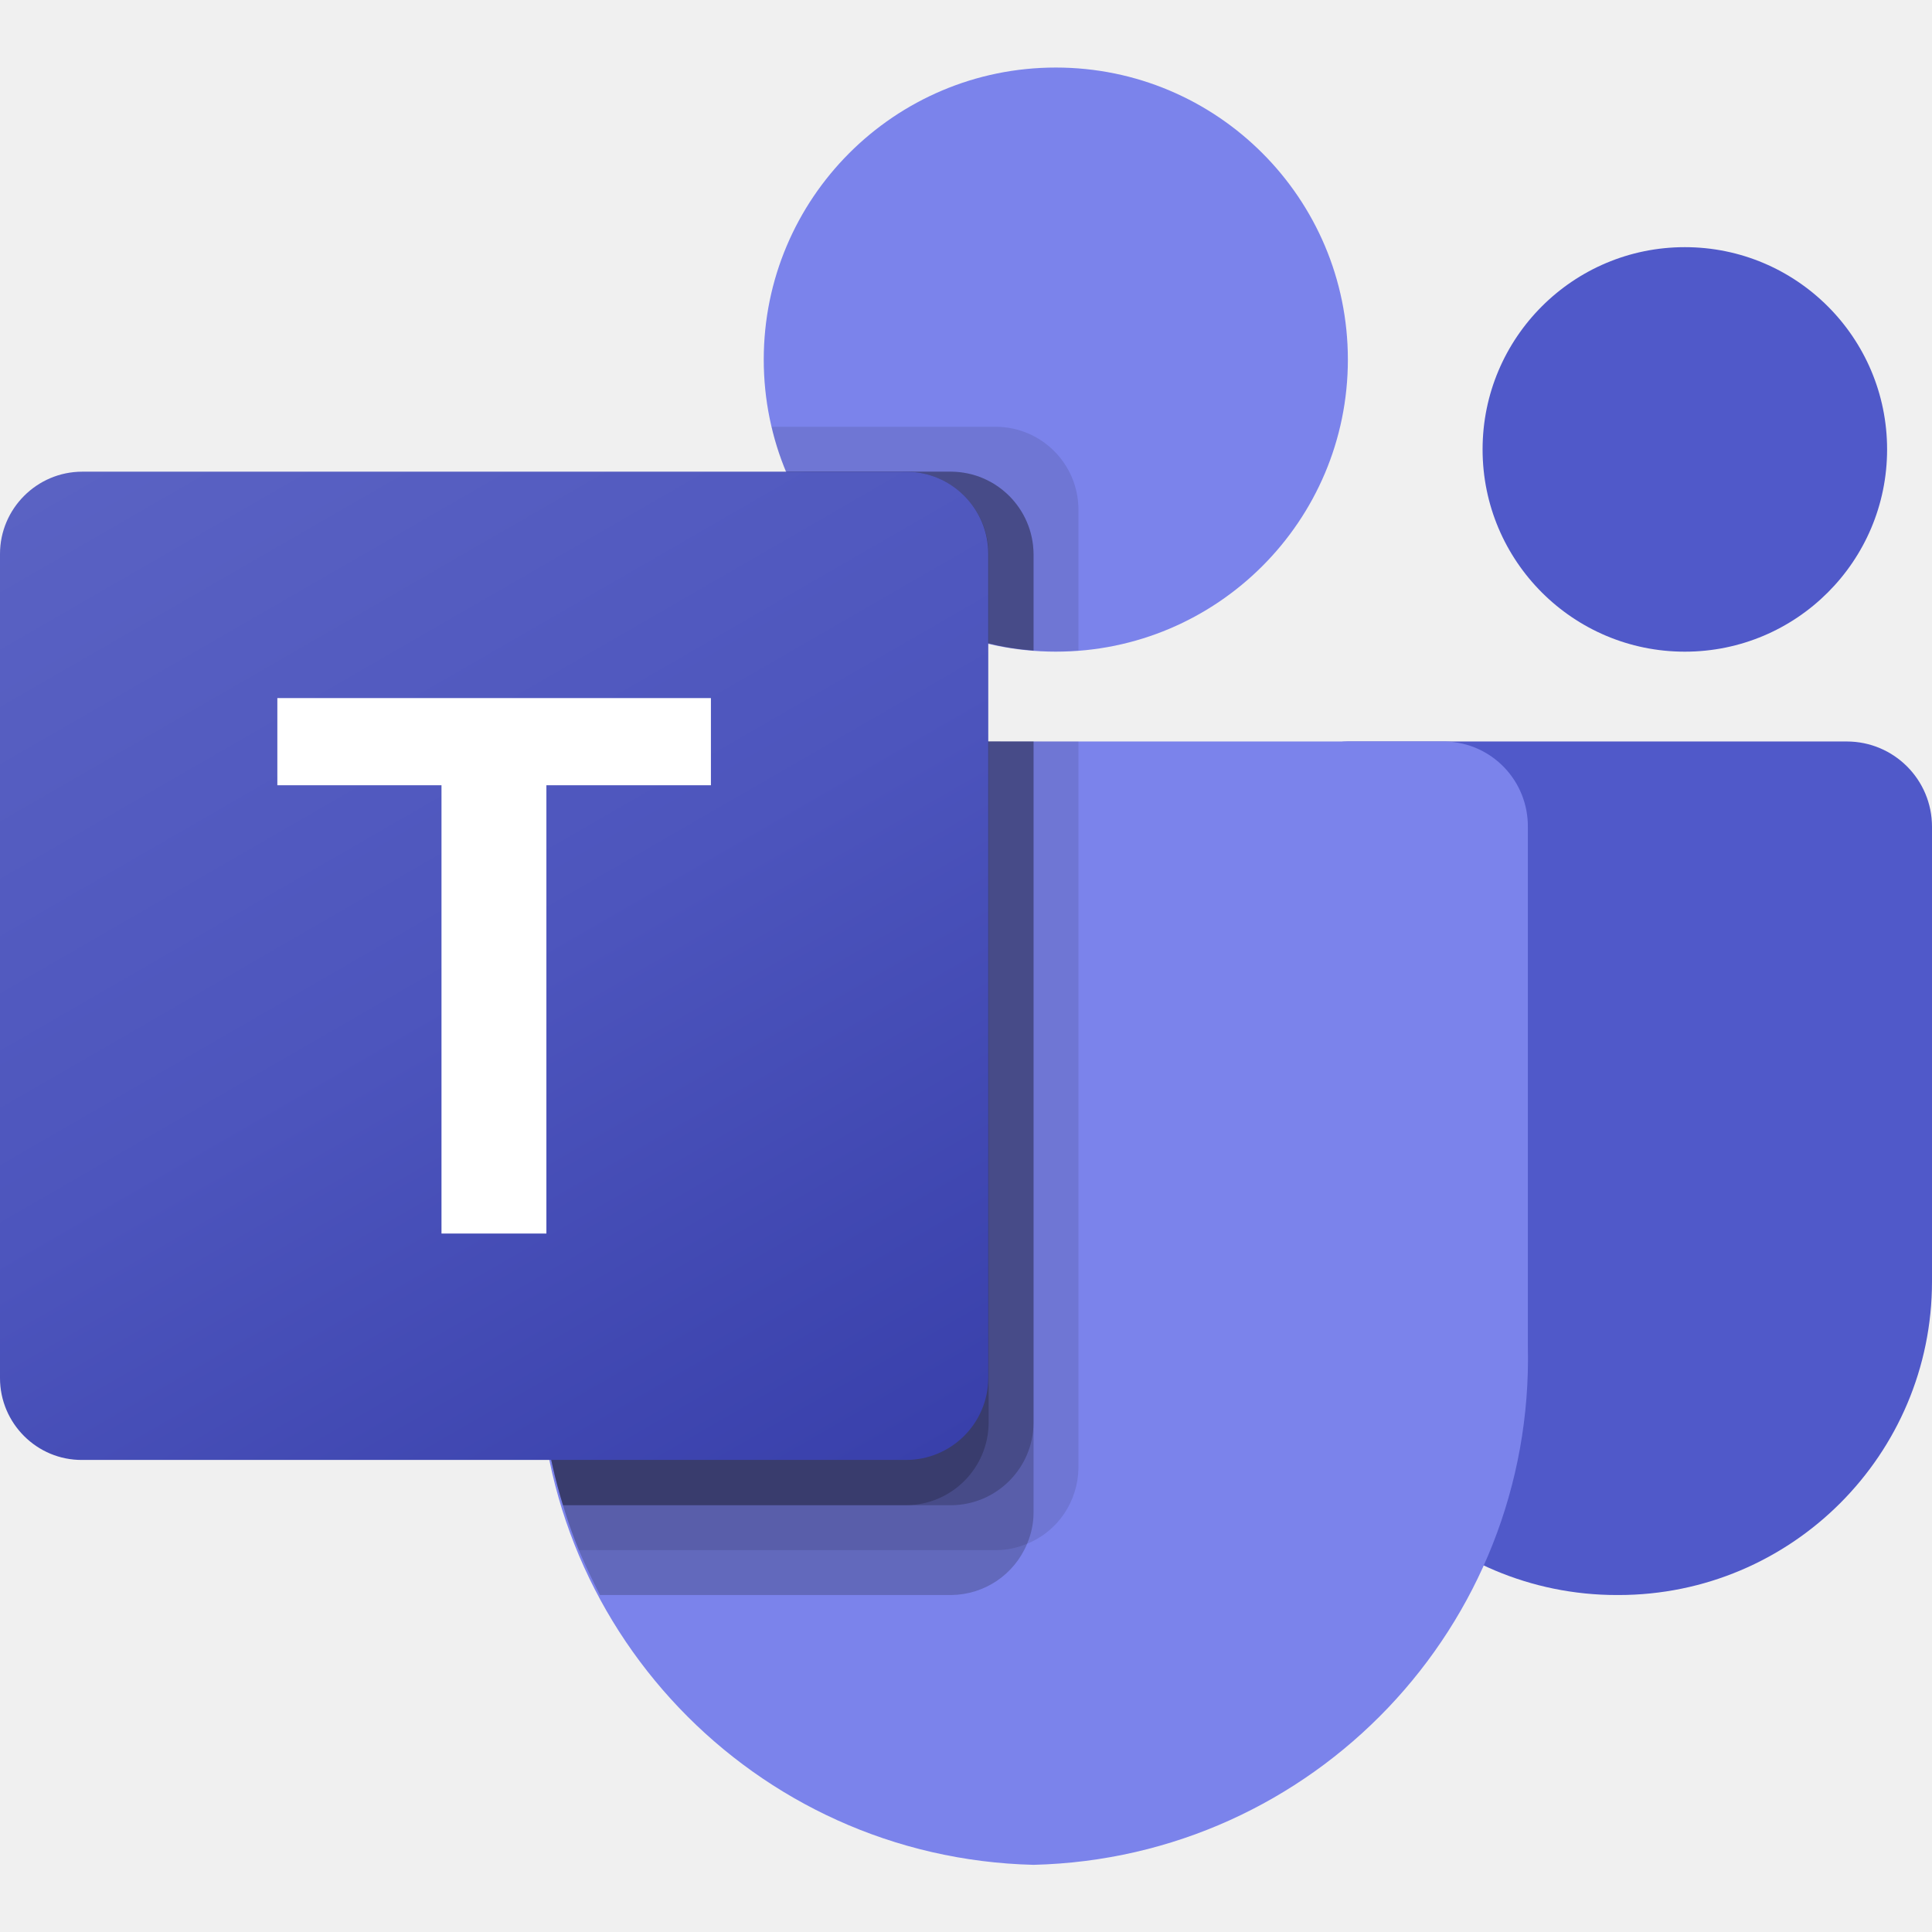
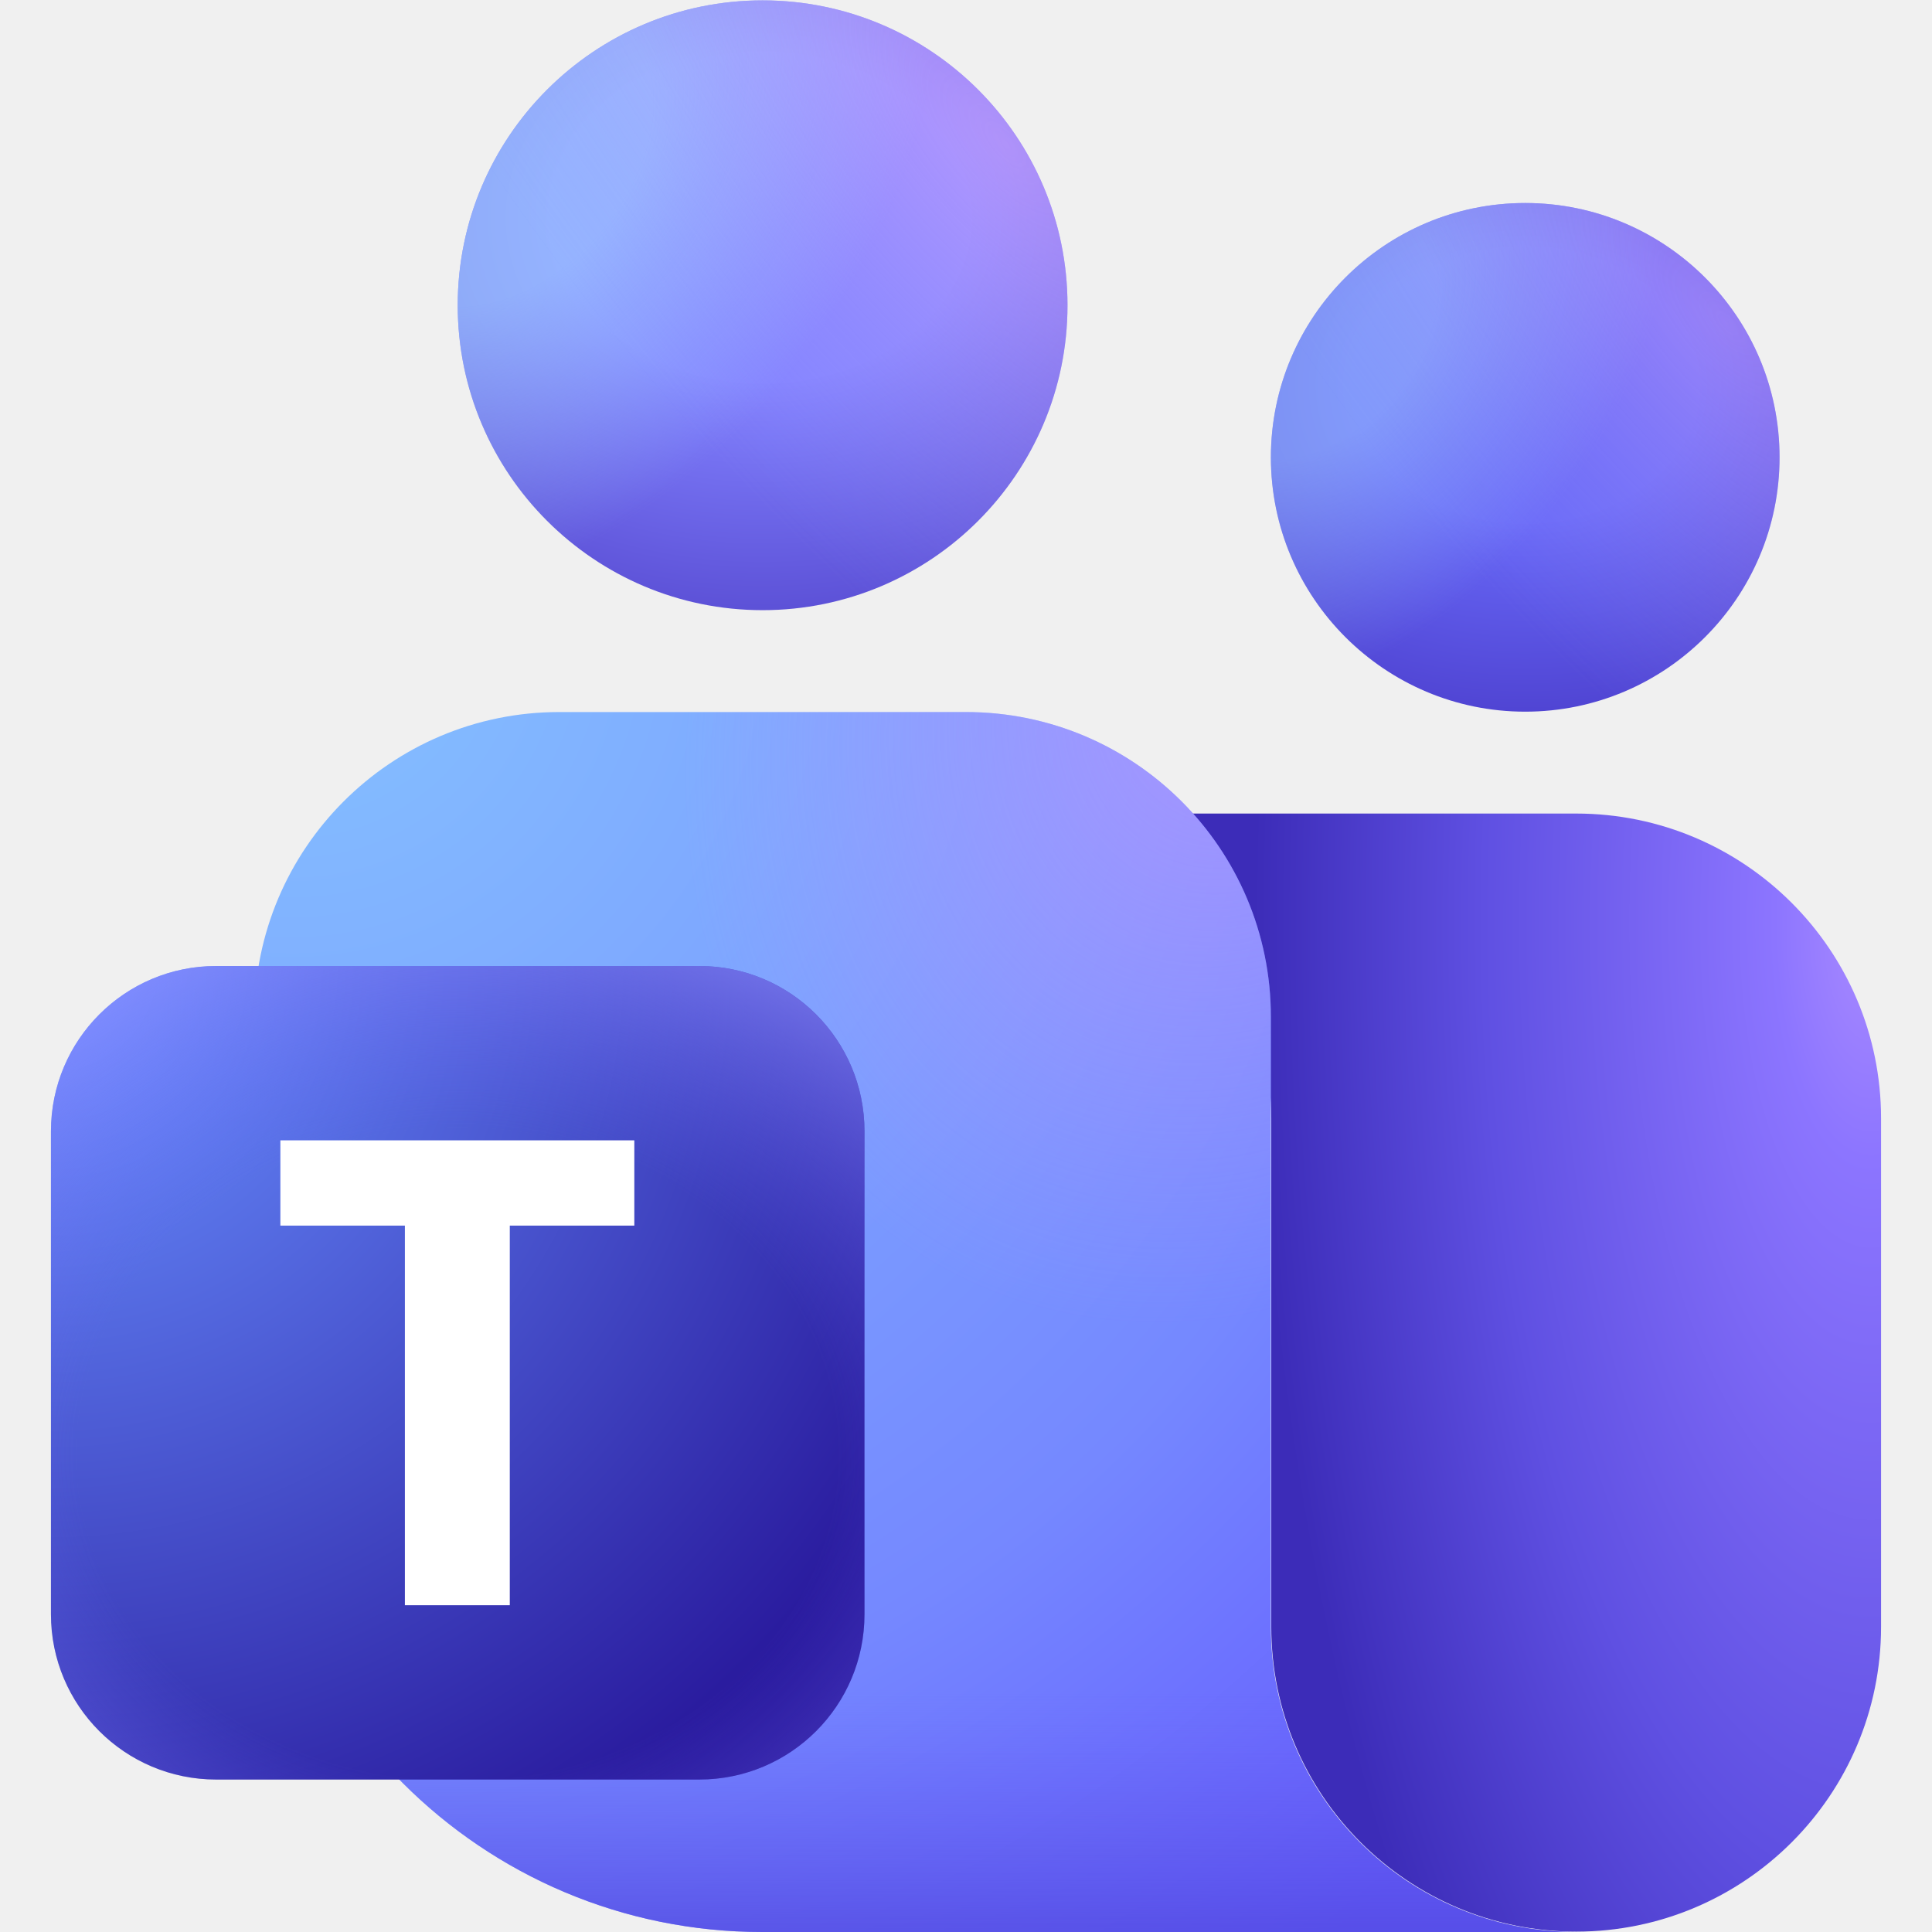
- <svg xmlns="http://www.w3.org/2000/svg" xml:space="preserve" id="microsoft-teams_svg__Layer_1" x="0" y="0" version="1.1" viewBox="0 0 512 512">
-   <style>.microsoft-teams_svg__st0{fill:#5059c9}.microsoft-teams_svg__st1{fill:#7b83eb}.microsoft-teams_svg__st2{opacity:.1;enable-background:new}.microsoft-teams_svg__st3{enable-background:new;opacity:.2}</style>
-   <circle cx="446.5" cy="119.1" r="53.6" class="microsoft-teams_svg__st0" />
-   <path d="M357.1 196.5h132.3c12.5 0 22.6 10.1 22.6 22.6v120.5c0 45.9-37.2 83.1-83.1 83.1h-.4c-45.9 0-83.2-37.2-83.2-83.1V208.3c0-6.5 5.3-11.8 11.8-11.8" class="microsoft-teams_svg__st0" />
-   <circle cx="279.8" cy="95.3" r="77.4" class="microsoft-teams_svg__st1" />
-   <path d="M383 196.5H164.7c-12.3.3-22.1 10.6-21.8 22.9v137.4c-1.7 74.1 56.9 135.6 131 137.4 74.1-1.8 132.7-63.3 131-137.4V219.4c.2-12.4-9.5-22.6-21.9-22.9" class="microsoft-teams_svg__st1" />
-   <path d="M285.8 196.5V389c-.1 8.8-5.4 16.8-13.6 20.1-2.6 1.1-5.4 1.7-8.2 1.7H153.4c-1.5-3.9-3-7.9-4.2-11.9-4.2-13.7-6.3-27.9-6.3-42.2V219.3c-.3-12.3 9.5-22.6 21.8-22.9z" class="microsoft-teams_svg__st2" />
-   <path d="M273.9 196.5v204.4c0 2.8-.6 5.6-1.7 8.2-3.4 8.2-11.3 13.5-20.1 13.6H159c-2-3.9-3.9-7.9-5.6-11.9s-3-7.9-4.2-11.9c-4.2-13.7-6.3-27.9-6.3-42.2V219.3c-.3-12.3 9.5-22.6 21.8-22.9z" class="microsoft-teams_svg__st3" />
-   <path d="M273.9 196.5v180.6c-.1 12-9.8 21.7-21.8 21.8H149.2c-4.2-13.7-6.3-27.9-6.3-42.2V219.3c-.3-12.3 9.5-22.6 21.8-22.9z" class="microsoft-teams_svg__st3" />
-   <path d="M262 196.5v180.6c-.1 12-9.8 21.7-21.8 21.8h-91c-4.2-13.7-6.3-27.9-6.3-42.2V219.3c-.3-12.3 9.5-22.6 21.8-22.9z" class="microsoft-teams_svg__st3" />
-   <path d="M285.8 134.9v37.5c-2 .1-3.9.2-6 .2-2 0-3.9-.1-6-.2-4-.3-8-.9-11.9-1.9-24.1-5.7-44-22.6-53.6-45.5-1.6-3.8-2.9-7.8-3.8-11.9H264c12 .1 21.7 9.8 21.8 21.8" class="microsoft-teams_svg__st2" />
-   <path d="M273.9 146.8v25.6c-4-.3-8-.9-11.9-1.9-24.1-5.7-44-22.6-53.6-45.5h43.7c12 .1 21.7 9.8 21.8 21.8" class="microsoft-teams_svg__st3" />
-   <path d="M273.9 146.8v25.6c-4-.3-8-.9-11.9-1.9-24.1-5.7-44-22.6-53.6-45.5h43.7c12 .1 21.7 9.8 21.8 21.8" class="microsoft-teams_svg__st3" />
-   <path d="M262 146.8v23.7c-24.1-5.7-44-22.6-53.6-45.5h31.8c12 .1 21.7 9.8 21.8 21.8" class="microsoft-teams_svg__st3" />
-   <linearGradient id="microsoft-teams_svg__SVGID_1_" x1="45.489" x2="216.395" y1="1689.369" y2="1393.367" gradientTransform="matrix(1 0 0 -1 0 1797.333)" gradientUnits="userSpaceOnUse">
-     <stop offset="0" style="stop-color:#5a62c3" />
-     <stop offset=".5" style="stop-color:#4d55bd" />
-     <stop offset="1" style="stop-color:#3940ab" />
+ <svg xmlns="http://www.w3.org/2000/svg" xml:space="preserve" viewBox="0 0 512 512">
+   <radialGradient id="microsoft-teams_svg__a" cx="-617.011" cy="781.8" r="13.474" gradientTransform="matrix(13.4784 0 0 -33.2694 8812.112 26254.887)" gradientUnits="userSpaceOnUse">
+     <stop offset="0" style="stop-color:#a98aff" />
+     <stop offset=".14" style="stop-color:#8c75ff" />
+     <stop offset=".565" style="stop-color:#5f50e2" />
+     <stop offset=".9" style="stop-color:#3c2cb8" />
+   </radialGradient>
+   <path d="M256 215.6h161.7c44.6 0 80.8 36.2 80.8 80.8v134.7c0 44.6-36.2 80.8-80.8 80.8s-80.8-36.2-80.8-80.8V296.4c-.1-44.6-36.3-80.8-80.9-80.8" style="fill:url(#microsoft-teams_svg__a)" />
+   <radialGradient id="microsoft-teams_svg__b" cx="-681.933" cy="813.775" r="13.474" gradientTransform="matrix(12.1875 30.4 30.7444 -12.3256 -16629.676 30928.078)" gradientUnits="userSpaceOnUse">
+     <stop offset="0" style="stop-color:#85c2ff" />
+     <stop offset=".69" style="stop-color:#7588ff" />
+     <stop offset="1" style="stop-color:#6459fe" />
+   </radialGradient>
+   <path d="M67.4 269.5c0-44.6 36.2-80.8 80.8-80.8H256c44.6 0 80.8 36.2 80.8 80.8v161.7c0 44.6 36.2 80.8 80.8 80.8H202c-74.4 0-134.7-60.3-134.7-134.7V269.5z" style="fill:url(#microsoft-teams_svg__b)" />
+   <linearGradient id="microsoft-teams_svg__c" x1="242.525" x2="242.525" y1="325.368" y2="2" gradientTransform="matrix(1 0 0 -1 0 514)" gradientUnits="userSpaceOnUse">
+     <stop offset=".801" style="stop-color:#6864f6;stop-opacity:0" />
+     <stop offset="1" style="stop-color:#5149de" />
  </linearGradient>
-   <path d="M21.8 125h218.3c12.1 0 21.8 9.8 21.8 21.8v218.3c0 12.1-9.8 21.8-21.8 21.8H21.8C9.8 387 0 377.2 0 365.2V146.8c0-12 9.8-21.8 21.8-21.8" style="fill:url(#microsoft-teams_svg__SVGID_1_)" />
-   <path d="M188.4 208.1h-43.6v118.8H117V208.1H73.5V185h114.9z" style="fill:#fff" />
+   <path d="M67.4 269.5c0-44.6 36.2-80.8 80.8-80.8H256c44.6 0 80.8 36.2 80.8 80.8v161.7c0 44.6 36.2 80.8 80.8 80.8H202c-74.4 0-134.7-60.3-134.7-134.7V269.5z" style="fill:url(#microsoft-teams_svg__c);fill-opacity:.7" />
+   <radialGradient id="microsoft-teams_svg__d" cx="-702.521" cy="868.243" r="13.474" gradientTransform="matrix(-7.6098 17.6478 14.1664 6.1086 -17315.82 7272.03)" gradientUnits="userSpaceOnUse">
+     <stop offset="0" style="stop-color:#bd96ff" />
+     <stop offset=".687" style="stop-color:#bd96ff;stop-opacity:0" />
+   </radialGradient>
+   <path d="M67.4 269.5c0-44.6 36.2-80.8 80.8-80.8H256c44.6 0 80.8 36.2 80.8 80.8v161.7c0 44.6 36.2 80.8 80.8 80.8H202c-74.4 0-134.7-60.3-134.7-134.7V269.5z" style="fill:url(#microsoft-teams_svg__d);fill-opacity:.7" />
+   <radialGradient id="microsoft-teams_svg__e" cx="-740.344" cy="711.891" r="13.474" gradientTransform="matrix(0 -10 -12.6216 0 9389.423 -7301.43)" gradientUnits="userSpaceOnUse">
+     <stop offset=".268" style="stop-color:#6868f7" />
+     <stop offset="1" style="stop-color:#3923b1" />
+   </radialGradient>
+   <path d="M404.2 188.6c37.2 0 67.4-30.2 67.4-67.4s-30.2-67.4-67.4-67.4-67.4 30.2-67.4 67.4 30.2 67.4 67.4 67.4" style="fill:url(#microsoft-teams_svg__e)" />
+   <radialGradient id="microsoft-teams_svg__f" cx="-560.987" cy="833.958" r="13.474" gradientTransform="matrix(5.4702 4.5985 6.6512 -7.9121 -2129.542 9266.198)" gradientUnits="userSpaceOnUse">
+     <stop offset=".271" style="stop-color:#a1d3ff" />
+     <stop offset=".813" style="stop-color:#a1d3ff;stop-opacity:0" />
+   </radialGradient>
+   <path d="M404.2 188.6c37.2 0 67.4-30.2 67.4-67.4s-30.2-67.4-67.4-67.4-67.4 30.2-67.4 67.4 30.2 67.4 67.4 67.4" style="fill:url(#microsoft-teams_svg__f);fill-opacity:.46" />
+   <radialGradient id="microsoft-teams_svg__g" cx="-632.349" cy="748.403" r="13.474" gradientTransform="matrix(6.3601 -5.6583 -13.8802 -15.6018 14867.64 8184.186)" gradientUnits="userSpaceOnUse">
+     <stop offset="0" style="stop-color:#e3acfd" />
+     <stop offset=".816" style="stop-color:#9fa2ff;stop-opacity:0" />
+   </radialGradient>
+   <path d="M404.2 188.6c37.2 0 67.4-30.2 67.4-67.4s-30.2-67.4-67.4-67.4-67.4 30.2-67.4 67.4 30.2 67.4 67.4 67.4" style="fill:url(#microsoft-teams_svg__g);fill-opacity:.4" />
+   <radialGradient id="microsoft-teams_svg__h" cx="-730.705" cy="738.43" r="13.474" gradientTransform="scale(15.146 -12)rotate(90 12.94 738.833)" gradientUnits="userSpaceOnUse">
+     <stop offset=".268" style="stop-color:#8282ff" />
+     <stop offset="1" style="stop-color:#3923b1" />
+   </radialGradient>
+   <path d="M202.1 161.7c44.6 0 80.8-36.2 80.8-80.8S246.7.1 202.1.1s-80.8 36.2-80.8 80.8 36.2 80.8 80.8 80.8" style="fill:url(#microsoft-teams_svg__h)" />
+   <radialGradient id="microsoft-teams_svg__i" cx="-605.544" cy="820.245" r="13.474" gradientTransform="matrix(6.5643 5.5182 7.9814 -9.4944 -2436.424 11170.397)" gradientUnits="userSpaceOnUse">
+     <stop offset=".271" style="stop-color:#a1d3ff" />
+     <stop offset=".813" style="stop-color:#a1d3ff;stop-opacity:0" />
+   </radialGradient>
+   <path d="M202.1 161.7c44.6 0 80.8-36.2 80.8-80.8S246.7.1 202.1.1s-80.8 36.2-80.8 80.8 36.2 80.8 80.8 80.8" style="fill:url(#microsoft-teams_svg__i);fill-opacity:.6" />
+   <radialGradient id="microsoft-teams_svg__j" cx="-654.22" cy="762.513" r="13.474" gradientTransform="matrix(7.6321 -6.7899 -16.6563 -18.7221 17960.182 9872.036)" gradientUnits="userSpaceOnUse">
+     <stop offset="0" style="stop-color:#e3acfd" />
+     <stop offset=".816" style="stop-color:#9fa2ff;stop-opacity:0" />
+   </radialGradient>
+   <path d="M202.1 161.7c44.6 0 80.8-36.2 80.8-80.8S246.7.1 202.1.1s-80.8 36.2-80.8 80.8 36.2 80.8 80.8 80.8" style="fill:url(#microsoft-teams_svg__j);fill-opacity:.5" />
+   <radialGradient id="microsoft-teams_svg__k" cx="-664.61" cy="803.14" r="13.474" gradientTransform="matrix(16 16 16 -16 -2202.999 23739.98)" gradientUnits="userSpaceOnUse">
+     <stop offset=".047" style="stop-color:#688eff" />
+     <stop offset=".947" style="stop-color:#230f94" />
+   </radialGradient>
+   <path d="M57.3 256h128c24.2 0 43.8 19.6 43.8 43.8v128c0 24.2-19.6 43.8-43.8 43.8h-128c-24.2 0-43.8-19.6-43.8-43.8v-128c0-24.2 19.6-43.8 43.8-43.8" style="fill:url(#microsoft-teams_svg__k)" />
+   <radialGradient id="microsoft-teams_svg__l" cx="-646.237" cy="859.146" r="13.474" gradientTransform="matrix(0 11.2 13.0702 0 -11107.95 7623.2)" gradientUnits="userSpaceOnUse">
+     <stop offset=".571" style="stop-color:#6965f6;stop-opacity:0" />
+     <stop offset="1" style="stop-color:#8f8fff" />
+   </radialGradient>
+   <path d="M57.3 256h128c24.2 0 43.8 19.6 43.8 43.8v128c0 24.2-19.6 43.8-43.8 43.8h-128c-24.2 0-43.8-19.6-43.8-43.8v-128c0-24.2 19.6-43.8 43.8-43.8" style="fill:url(#microsoft-teams_svg__l);fill-opacity:.7" />
+   <path d="M168.1 324.8h-33v100.6h-27.8V324.8h-33v-22.6h93.8z" style="fill:#fff" />
</svg>
